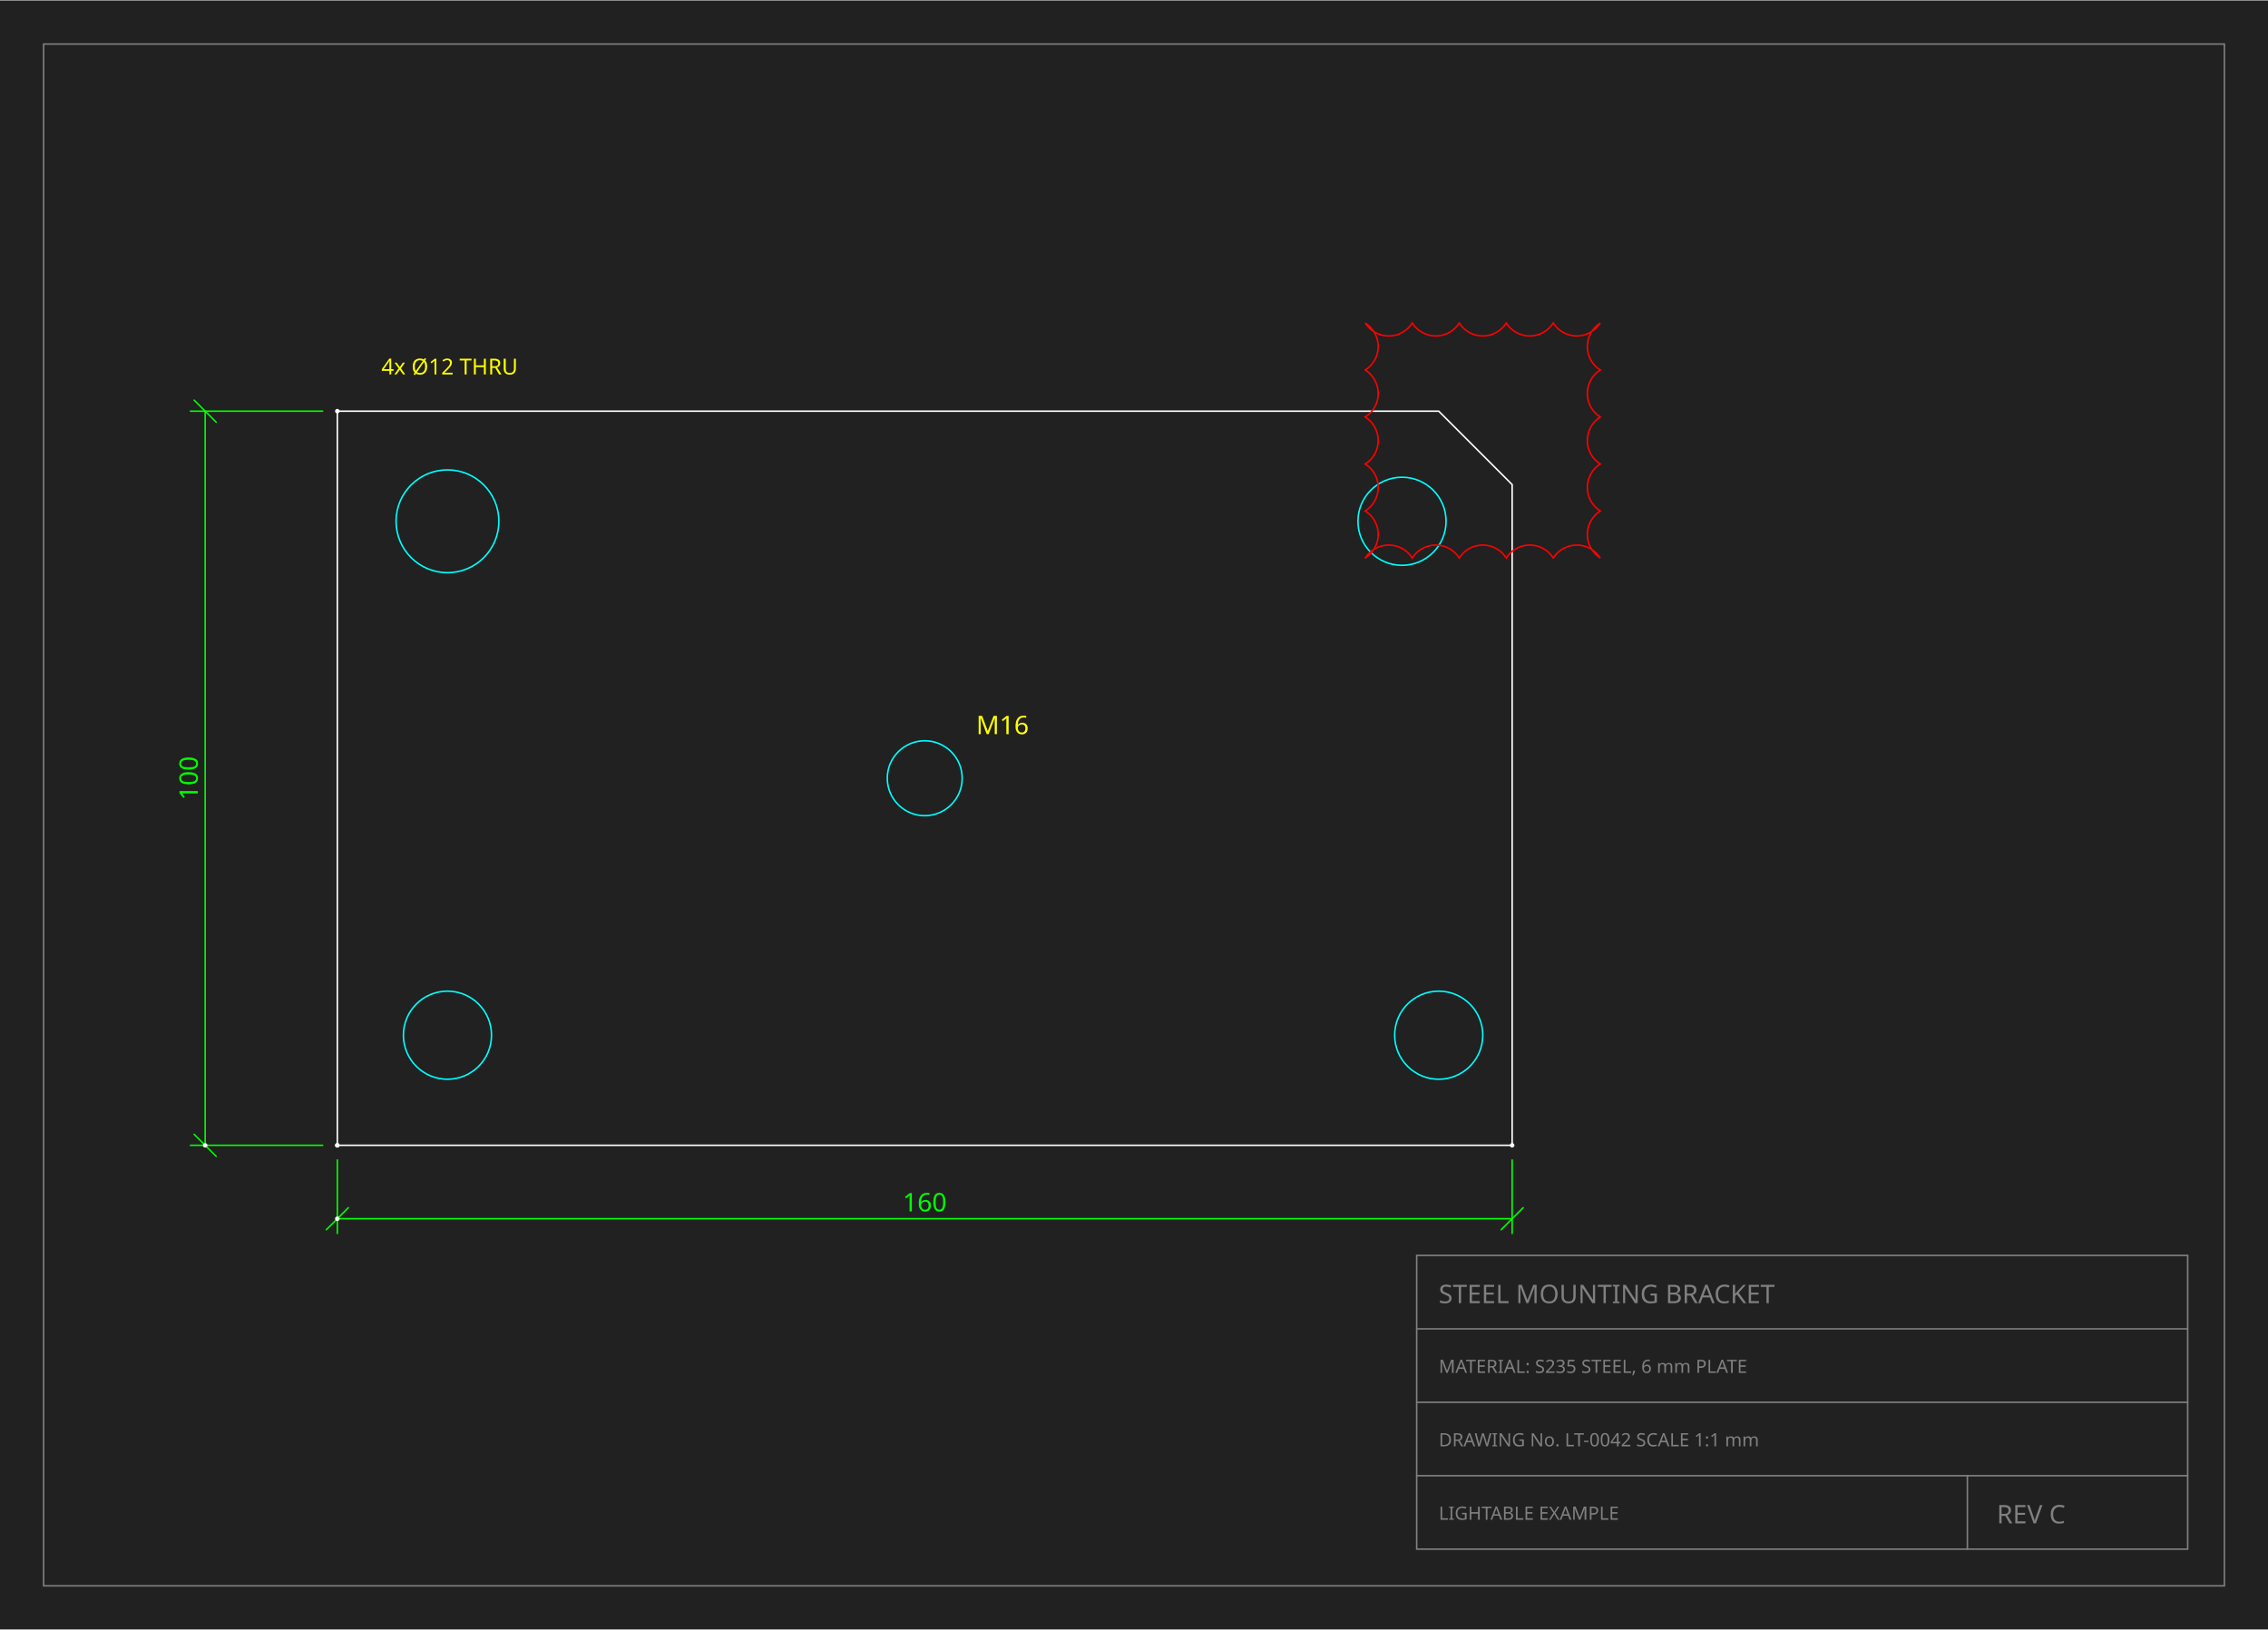
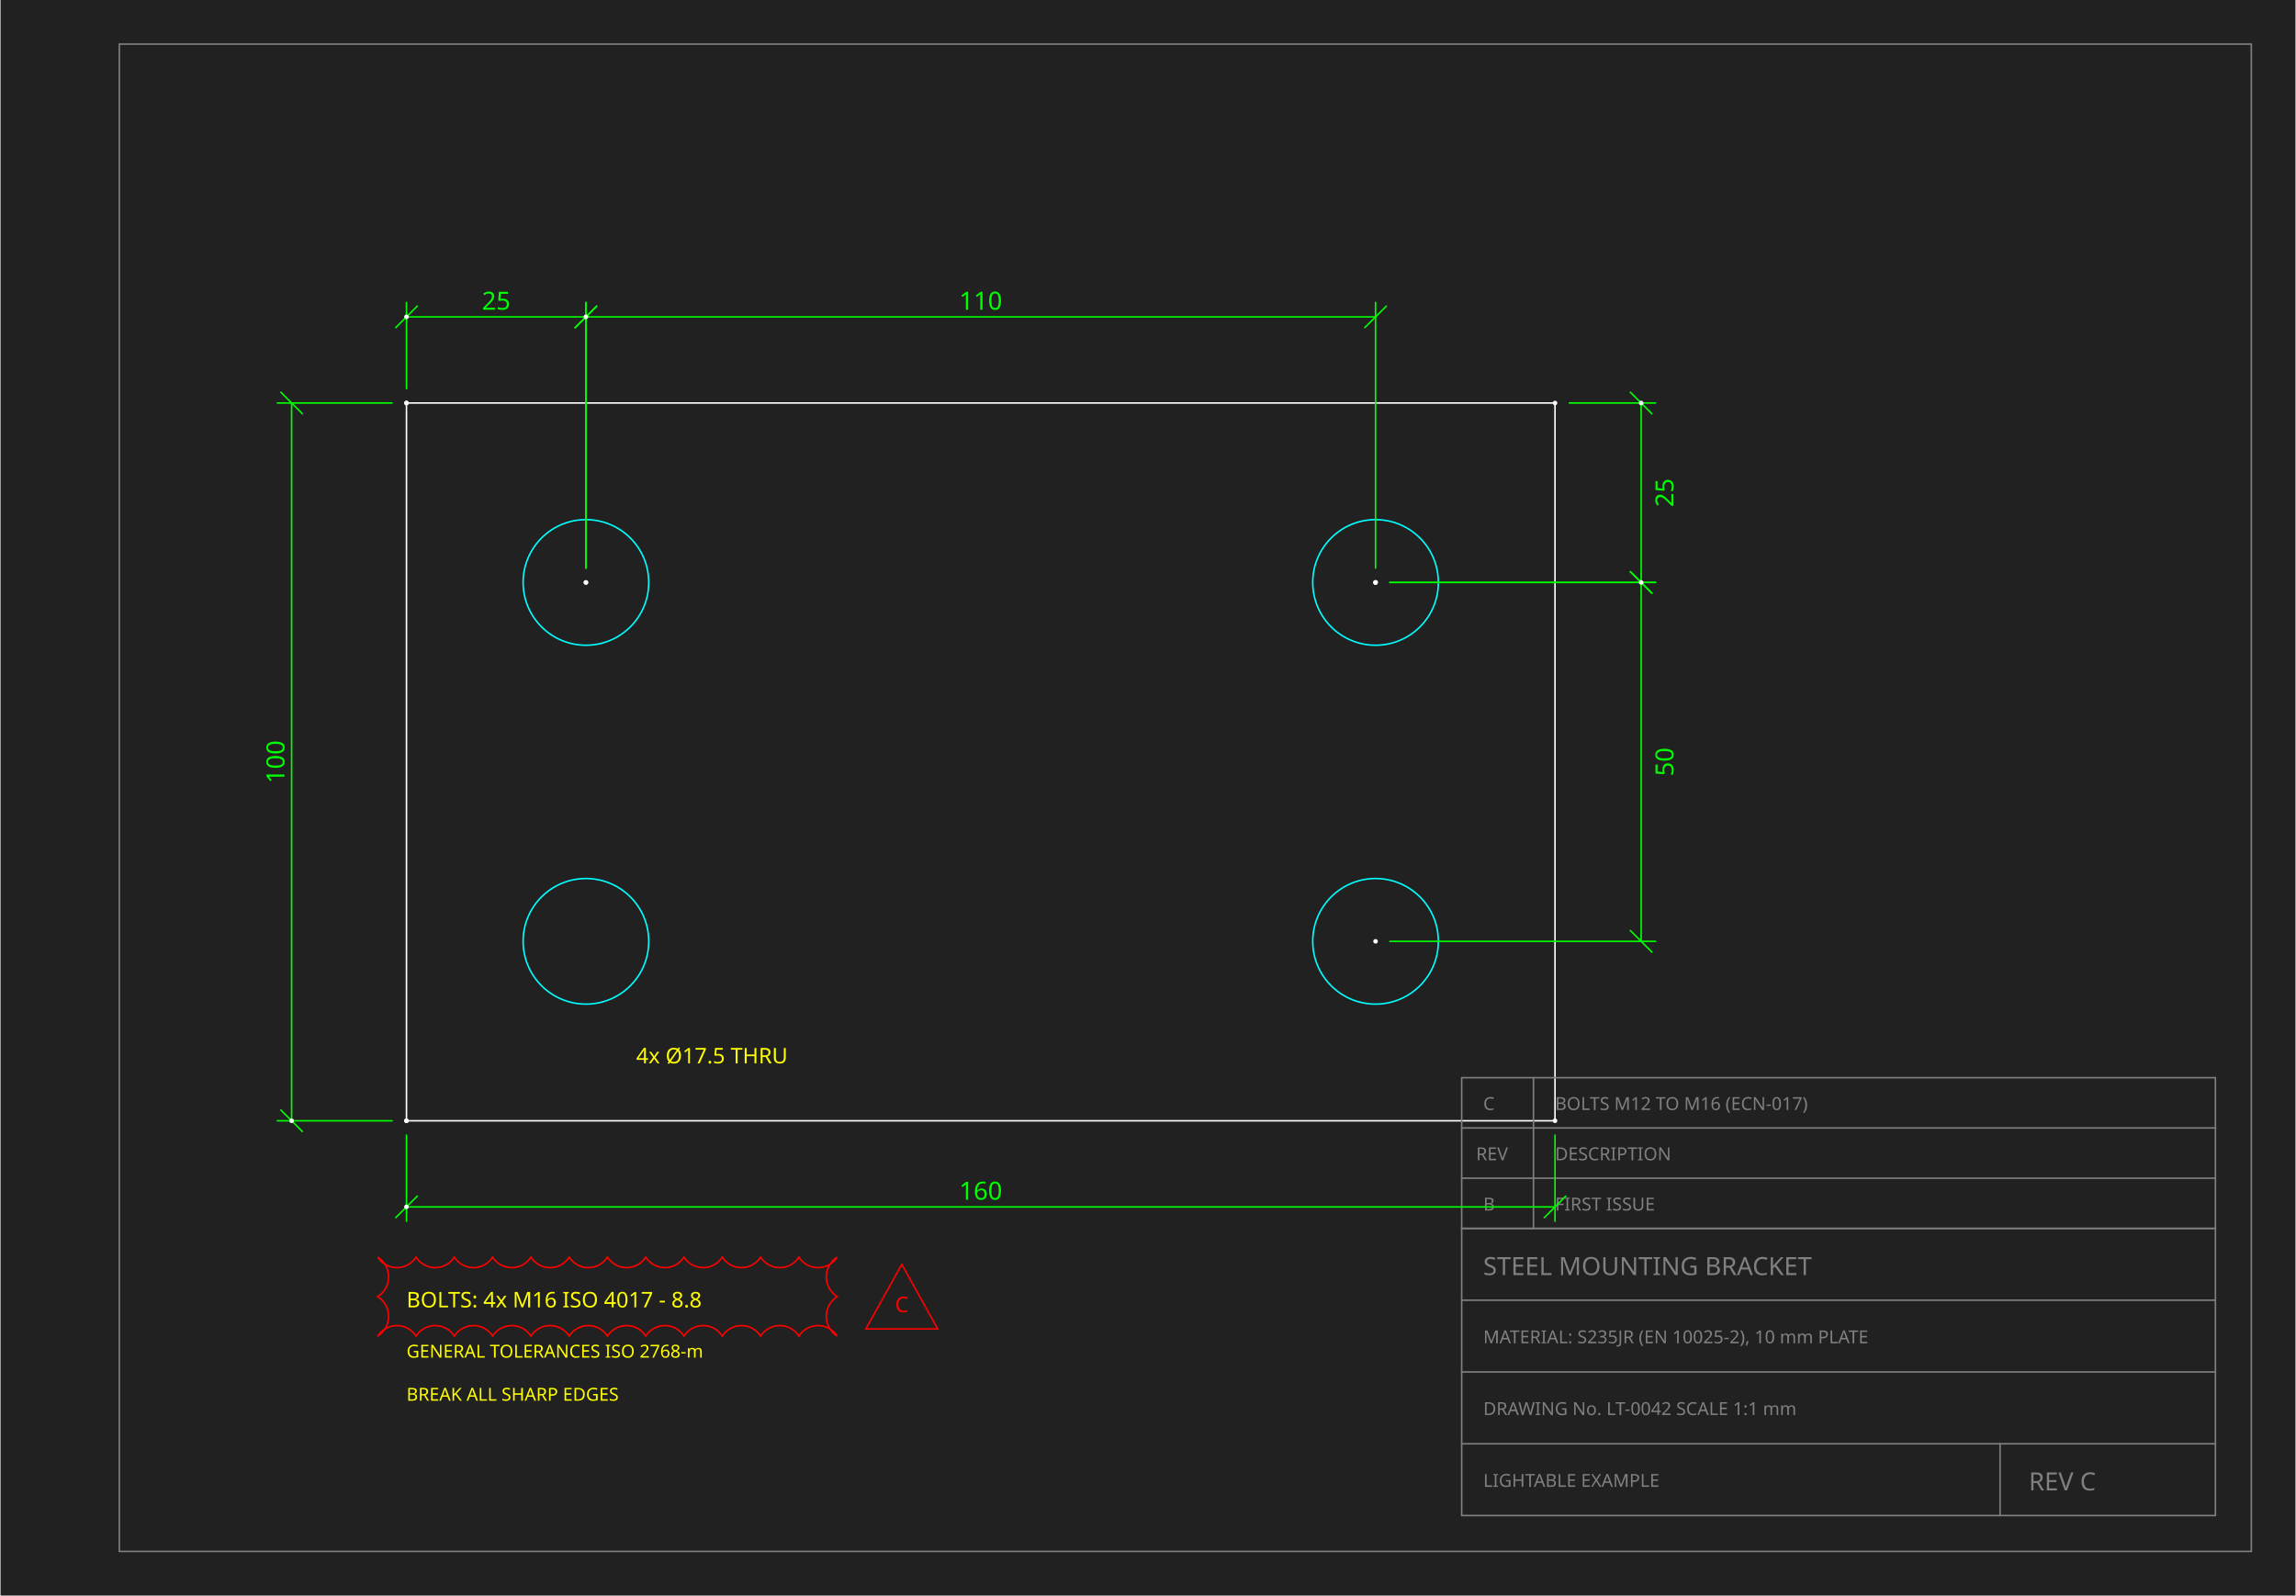
- <svg xmlns="http://www.w3.org/2000/svg" viewBox="-5.94 -215.94 308.88 221.88" width="800" height="575">
-   <rect x="-5.94" y="-215.94" width="308.88" height="221.88" fill="#212121" />
-   <g transform="scale(1 -1)" fill="none" stroke-width="0.206" stroke-linecap="round">
+ <svg xmlns="http://www.w3.org/2000/svg" viewBox="-16.548 -216.148 319.696 222.296" width="800" height="556">
+   <rect x="-16.548" y="-216.148" width="319.696" height="222.296" fill="#212121" />
+   <g transform="scale(1 -1)" fill="none" stroke-width="0.213" stroke-linecap="round">
    <g data-layer="BORDER">
      <path d="M0 0L297 0L297 210L0 210Z" stroke="#808080" />
    </g>
    <g data-layer="TITLE">
      <path d="M187 5L292 5L292 45L187 45Z" stroke="#808080" />
      <path d="M187 15L292 15" stroke="#808080" />
      <path d="M187 25L292 25" stroke="#808080" />
      <path d="M187 35L292 35" stroke="#808080" />
      <path d="M262 5L262 15" stroke="#808080" />
      <text transform="translate(190 38.5) rotate(0) scale(1 -1) skewX(0)" font-size="3.5" font-family="sans-serif" text-anchor="start" dominant-baseline="alphabetic" fill="#808080" stroke="none">STEEL MOUNTING BRACKET</text>
-       <text transform="translate(190 29) rotate(0) scale(1 -1) skewX(0)" font-size="2.5" font-family="sans-serif" text-anchor="start" dominant-baseline="alphabetic" fill="#808080" stroke="none">MATERIAL: S235 STEEL, 6 mm PLATE</text>
+       <text transform="translate(190 29) rotate(0) scale(1 -1) skewX(0)" font-size="2.5" font-family="sans-serif" text-anchor="start" dominant-baseline="alphabetic" fill="#808080" stroke="none">MATERIAL: S235JR (EN 10025-2), 10 mm PLATE</text>
      <text transform="translate(190 19) rotate(0) scale(1 -1) skewX(0)" font-size="2.5" font-family="sans-serif" text-anchor="start" dominant-baseline="alphabetic" fill="#808080" stroke="none">DRAWING No. LT-0042    SCALE 1:1    mm</text>
      <text transform="translate(190 9) rotate(0) scale(1 -1) skewX(0)" font-size="2.5" font-family="sans-serif" text-anchor="start" dominant-baseline="alphabetic" fill="#808080" stroke="none">LIGHTABLE EXAMPLE</text>
      <text transform="translate(266 8.5) rotate(0) scale(1 -1) skewX(0)" font-size="3.5" font-family="sans-serif" text-anchor="start" dominant-baseline="alphabetic" fill="#808080" stroke="none">REV C</text>
+       <path d="M187 45L292 45L292 59L187 59Z" stroke="#808080" />
+       <path d="M187 52L292 52" stroke="#808080" />
+       <path d="M197 45L197 59" stroke="#808080" />
+       <text transform="translate(189 54.5) rotate(0) scale(1 -1) skewX(0)" font-size="2.5" font-family="sans-serif" text-anchor="start" dominant-baseline="alphabetic" fill="#808080" stroke="none">REV</text>
+       <text transform="translate(200 54.5) rotate(0) scale(1 -1) skewX(0)" font-size="2.5" font-family="sans-serif" text-anchor="start" dominant-baseline="alphabetic" fill="#808080" stroke="none">DESCRIPTION</text>
+       <text transform="translate(190 47.5) rotate(0) scale(1 -1) skewX(0)" font-size="2.5" font-family="sans-serif" text-anchor="start" dominant-baseline="alphabetic" fill="#808080" stroke="none">B</text>
+       <text transform="translate(200 47.5) rotate(0) scale(1 -1) skewX(0)" font-size="2.5" font-family="sans-serif" text-anchor="start" dominant-baseline="alphabetic" fill="#808080" stroke="none">FIRST ISSUE</text>
    </g>
    <g data-layer="OUTLINE">
-       <path d="M40 60L200 60L200 150L190 160L40 160Z" stroke="#ffffff" />
+       <path d="M40 60L200 60L200 160L40 160Z" stroke="#ffffff" />
    </g>
    <g data-layer="HOLES">
-       <path d="M61 75A6 6 0 0 1 49 75A6 6 0 0 1 61 75" stroke="#00ffff" />
-       <path d="M196 75A6 6 0 0 1 184 75A6 6 0 0 1 196 75" stroke="#00ffff" />
-       <path d="M191 145A6 6 0 0 1 179 145A6 6 0 0 1 191 145" stroke="#00ffff" />
-       <path d="M62 145A7 7 0 0 1 48 145A7 7 0 0 1 62 145" stroke="#00ffff" />
-       <path d="M125.1 110A5.1 5.1 0 0 1 114.9 110A5.1 5.1 0 0 1 125.1 110" stroke="#00ffff" />
+       <path d="M73.75 85A8.75 8.75 0 0 1 56.25 85A8.75 8.75 0 0 1 73.75 85" stroke="#00ffff" />
+       <path d="M183.75 85A8.75 8.75 0 0 1 166.25 85A8.75 8.75 0 0 1 183.75 85" stroke="#00ffff" />
+       <path d="M183.75 135A8.75 8.75 0 0 1 166.25 135A8.75 8.75 0 0 1 183.75 135" stroke="#00ffff" />
+       <path d="M73.75 135A8.75 8.75 0 0 1 56.25 135A8.75 8.75 0 0 1 73.75 135" stroke="#00ffff" />
    </g>
    <g data-layer="NOTES">
-       <text transform="translate(127 116) rotate(0) scale(1 -1) skewX(0)" font-size="3.5" font-family="sans-serif" text-anchor="start" dominant-baseline="alphabetic" fill="#ffff00" stroke="none">M16</text>
-       <text transform="translate(46 165) rotate(0) scale(1 -1) skewX(0)" font-size="3" font-family="sans-serif" text-anchor="start" dominant-baseline="alphabetic" fill="#ffff00" stroke="none">4x Ø12 THRU</text>
+       <text transform="translate(72 68) rotate(0) scale(1 -1) skewX(0)" font-size="3" font-family="sans-serif" text-anchor="start" dominant-baseline="alphabetic" fill="#ffff00" stroke="none">4x Ø17.5 THRU</text>
+       <text transform="translate(40 34) rotate(0) scale(1 -1) skewX(0)" font-size="3" font-family="sans-serif" text-anchor="start" dominant-baseline="alphabetic" fill="#ffff00" stroke="none">BOLTS: 4x M16 ISO 4017 - 8.8</text>
+       <text transform="translate(40 27) rotate(0) scale(1 -1) skewX(0)" font-size="2.5" font-family="sans-serif" text-anchor="start" dominant-baseline="alphabetic" fill="#ffff00" stroke="none">GENERAL TOLERANCES ISO 2768-m</text>
+       <text transform="translate(40 21) rotate(0) scale(1 -1) skewX(0)" font-size="2.5" font-family="sans-serif" text-anchor="start" dominant-baseline="alphabetic" fill="#ffff00" stroke="none">BREAK ALL SHARP EDGES</text>
    </g>
    <g data-layer="DIMS">
-       <path d="M40 58L40 48" stroke="#00ff00" />
-       <path d="M200 58L200 48" stroke="#00ff00" />
-       <path d="M41.5 51.5L38.5 48.5" stroke="#00ff00" />
-       <path d="M198.5 48.5L201.5 51.5" stroke="#00ff00" />
-       <path d="M40 50L200 50" stroke="#00ff00" />
-       <text transform="translate(120 51) rotate(0) scale(1 -1) skewX(0)" font-size="3.5" font-family="sans-serif" text-anchor="middle" dominant-baseline="alphabetic" fill="#00ff00" stroke="none">160</text>
+       <path d="M40 58L40 46" stroke="#00ff00" />
+       <path d="M200 58L200 46" stroke="#00ff00" />
+       <path d="M41.5 49.5L38.5 46.5" stroke="#00ff00" />
+       <path d="M198.5 46.5L201.5 49.5" stroke="#00ff00" />
+       <path d="M40 48L200 48" stroke="#00ff00" />
+       <text transform="translate(120 49) rotate(0) scale(1 -1) skewX(0)" font-size="3.5" font-family="sans-serif" text-anchor="middle" dominant-baseline="alphabetic" fill="#00ff00" stroke="none">160</text>
    </g>
    <g data-layer="Defpoints">
-       <circle cx="40" cy="50" r="0.309" fill="#ffffff" />
-       <circle cx="40" cy="60" r="0.309" fill="#ffffff" />
-       <circle cx="200" cy="60" r="0.309" fill="#ffffff" />
+       <circle cx="40" cy="48" r="0.32" fill="#ffffff" />
+       <circle cx="40" cy="60" r="0.32" fill="#ffffff" />
+       <circle cx="200" cy="60" r="0.32" fill="#ffffff" />
    </g>
    <g data-layer="DIMS">
-       <path d="M38 60L20 60" stroke="#00ff00" />
-       <path d="M38 160L20 160" stroke="#00ff00" />
-       <path d="M20.5 61.5L23.5 58.5" stroke="#00ff00" />
-       <path d="M23.5 158.5L20.5 161.5" stroke="#00ff00" />
-       <path d="M22 60L22 160" stroke="#00ff00" />
-       <text transform="translate(21 110) rotate(90) scale(1 -1) skewX(0)" font-size="3.5" font-family="sans-serif" text-anchor="middle" dominant-baseline="alphabetic" fill="#00ff00" stroke="none">100</text>
+       <path d="M38 60L22 60" stroke="#00ff00" />
+       <path d="M38 160L22 160" stroke="#00ff00" />
+       <path d="M22.5 61.5L25.5 58.5" stroke="#00ff00" />
+       <path d="M25.5 158.5L22.5 161.5" stroke="#00ff00" />
+       <path d="M24 60L24 160" stroke="#00ff00" />
+       <text transform="translate(23 110) rotate(90) scale(1 -1) skewX(0)" font-size="3.5" font-family="sans-serif" text-anchor="middle" dominant-baseline="alphabetic" fill="#00ff00" stroke="none">100</text>
    </g>
    <g data-layer="Defpoints">
-       <circle cx="22" cy="60" r="0.309" fill="#ffffff" />
-       <circle cx="40" cy="60" r="0.309" fill="#ffffff" />
-       <circle cx="40" cy="160" r="0.309" fill="#ffffff" />
+       <circle cx="24" cy="60" r="0.32" fill="#ffffff" />
+       <circle cx="40" cy="60" r="0.32" fill="#ffffff" />
+       <circle cx="40" cy="160" r="0.32" fill="#ffffff" />
+     </g>
+     <g data-layer="DIMS">
+       <path d="M40 162L40 174" stroke="#00ff00" />
+       <path d="M65 137L65 174" stroke="#00ff00" />
+       <path d="M41.5 173.5L38.5 170.5" stroke="#00ff00" />
+       <path d="M63.5 170.5L66.5 173.5" stroke="#00ff00" />
+       <path d="M40 172L65 172" stroke="#00ff00" />
+       <text transform="translate(52.5 173) rotate(0) scale(1 -1) skewX(0)" font-size="3.5" font-family="sans-serif" text-anchor="middle" dominant-baseline="alphabetic" fill="#00ff00" stroke="none">25</text>
+     </g>
+     <g data-layer="Defpoints">
+       <circle cx="40" cy="172" r="0.32" fill="#ffffff" />
+       <circle cx="40" cy="160" r="0.32" fill="#ffffff" />
+       <circle cx="65" cy="135" r="0.32" fill="#ffffff" />
+     </g>
+     <g data-layer="DIMS">
+       <path d="M65 137L65 174" stroke="#00ff00" />
+       <path d="M175 137L175 174" stroke="#00ff00" />
+       <path d="M66.5 173.5L63.5 170.5" stroke="#00ff00" />
+       <path d="M173.5 170.5L176.5 173.5" stroke="#00ff00" />
+       <path d="M65 172L175 172" stroke="#00ff00" />
+       <text transform="translate(120 173) rotate(0) scale(1 -1) skewX(0)" font-size="3.5" font-family="sans-serif" text-anchor="middle" dominant-baseline="alphabetic" fill="#00ff00" stroke="none">110</text>
+     </g>
+     <g data-layer="Defpoints">
+       <circle cx="65" cy="172" r="0.32" fill="#ffffff" />
+       <circle cx="65" cy="135" r="0.32" fill="#ffffff" />
+       <circle cx="175" cy="135" r="0.32" fill="#ffffff" />
+     </g>
+     <g data-layer="DIMS">
+       <path d="M202 160L214 160" stroke="#00ff00" />
+       <path d="M177 135L214 135" stroke="#00ff00" />
+       <path d="M210.5 161.5L213.5 158.5" stroke="#00ff00" />
+       <path d="M213.5 133.5L210.5 136.5" stroke="#00ff00" />
+       <path d="M212 160L212 135" stroke="#00ff00" />
+       <text transform="translate(216.5 147.5) rotate(90) scale(1 -1) skewX(0)" font-size="3.5" font-family="sans-serif" text-anchor="middle" dominant-baseline="alphabetic" fill="#00ff00" stroke="none">25</text>
+     </g>
+     <g data-layer="Defpoints">
+       <circle cx="212" cy="160" r="0.32" fill="#ffffff" />
+       <circle cx="200" cy="160" r="0.32" fill="#ffffff" />
+       <circle cx="175" cy="135" r="0.32" fill="#ffffff" />
+     </g>
+     <g data-layer="DIMS">
+       <path d="M177 135L214 135" stroke="#00ff00" />
+       <path d="M177 85L214 85" stroke="#00ff00" />
+       <path d="M210.5 136.5L213.5 133.5" stroke="#00ff00" />
+       <path d="M213.5 83.5L210.5 86.5" stroke="#00ff00" />
+       <path d="M212 135L212 85" stroke="#00ff00" />
+       <text transform="translate(216.5 110) rotate(90) scale(1 -1) skewX(0)" font-size="3.5" font-family="sans-serif" text-anchor="middle" dominant-baseline="alphabetic" fill="#00ff00" stroke="none">50</text>
+     </g>
+     <g data-layer="Defpoints">
+       <circle cx="212" cy="135" r="0.32" fill="#ffffff" />
+       <circle cx="175" cy="135" r="0.32" fill="#ffffff" />
+       <circle cx="175" cy="85" r="0.32" fill="#ffffff" />
+     </g>
+     <g data-layer="TITLE">
+       <path d="M187 59L187 66L292 66L292 59" stroke="#808080" />
+       <path d="M197 59L197 66" stroke="#808080" />
+       <text transform="translate(190 61.5) rotate(0) scale(1 -1) skewX(0)" font-size="2.5" font-family="sans-serif" text-anchor="start" dominant-baseline="alphabetic" fill="#808080" stroke="none">C</text>
+       <text transform="translate(200 61.5) rotate(0) scale(1 -1) skewX(0)" font-size="2.5" font-family="sans-serif" text-anchor="start" dominant-baseline="alphabetic" fill="#808080" stroke="none">BOLTS M12 TO M16 (ECN-017)</text>
    </g>
    <g data-layer="REVISION">
-       <path d="M180 140A3.789 3.789 0 0 0 186.4 140A3.789 3.789 0 0 0 192.8 140A3.789 3.789 0 0 0 199.2 140A3.789 3.789 0 0 0 205.6 140A3.789 3.789 0 0 0 212 140A3.789 3.789 0 0 0 212 146.4A3.789 3.789 0 0 0 212 152.8A3.789 3.789 0 0 0 212 159.2A3.789 3.789 0 0 0 212 165.6A3.789 3.789 0 0 0 212 172A3.789 3.789 0 0 0 205.6 172A3.789 3.789 0 0 0 199.2 172A3.789 3.789 0 0 0 192.8 172A3.789 3.789 0 0 0 186.4 172A3.789 3.789 0 0 0 180 172A3.789 3.789 0 0 0 180 165.6A3.789 3.789 0 0 0 180 159.2A3.789 3.789 0 0 0 180 152.8A3.789 3.789 0 0 0 180 146.4A3.789 3.789 0 0 0 180 140" stroke="#ff0000" />
+       <path d="M36 30A3.158 3.158 0 0 0 41.333 30A3.158 3.158 0 0 0 46.667 30A3.158 3.158 0 0 0 52 30A3.158 3.158 0 0 0 57.333 30A3.158 3.158 0 0 0 62.667 30A3.158 3.158 0 0 0 68 30A3.158 3.158 0 0 0 73.333 30A3.158 3.158 0 0 0 78.667 30A3.158 3.158 0 0 0 84 30A3.158 3.158 0 0 0 89.333 30A3.158 3.158 0 0 0 94.667 30A3.158 3.158 0 0 0 100 30A3.256 3.256 0 0 0 100 35.5A3.256 3.256 0 0 0 100 41A3.158 3.158 0 0 0 94.667 41A3.158 3.158 0 0 0 89.333 41A3.158 3.158 0 0 0 84 41A3.158 3.158 0 0 0 78.667 41A3.158 3.158 0 0 0 73.333 41A3.158 3.158 0 0 0 68 41A3.158 3.158 0 0 0 62.667 41A3.158 3.158 0 0 0 57.333 41A3.158 3.158 0 0 0 52 41A3.158 3.158 0 0 0 46.667 41A3.158 3.158 0 0 0 41.333 41A3.158 3.158 0 0 0 36 41A3.256 3.256 0 0 0 36 35.5A3.256 3.256 0 0 0 36 30" stroke="#ff0000" />
+       <path d="M104 31L114 31L109 40Z" stroke="#ff0000" />
+       <text transform="translate(109 34.5) rotate(0) scale(1 -1) skewX(0)" font-size="3" font-family="sans-serif" text-anchor="middle" dominant-baseline="central" fill="#ff0000" stroke="none">C</text>
    </g>
  </g>
</svg>
